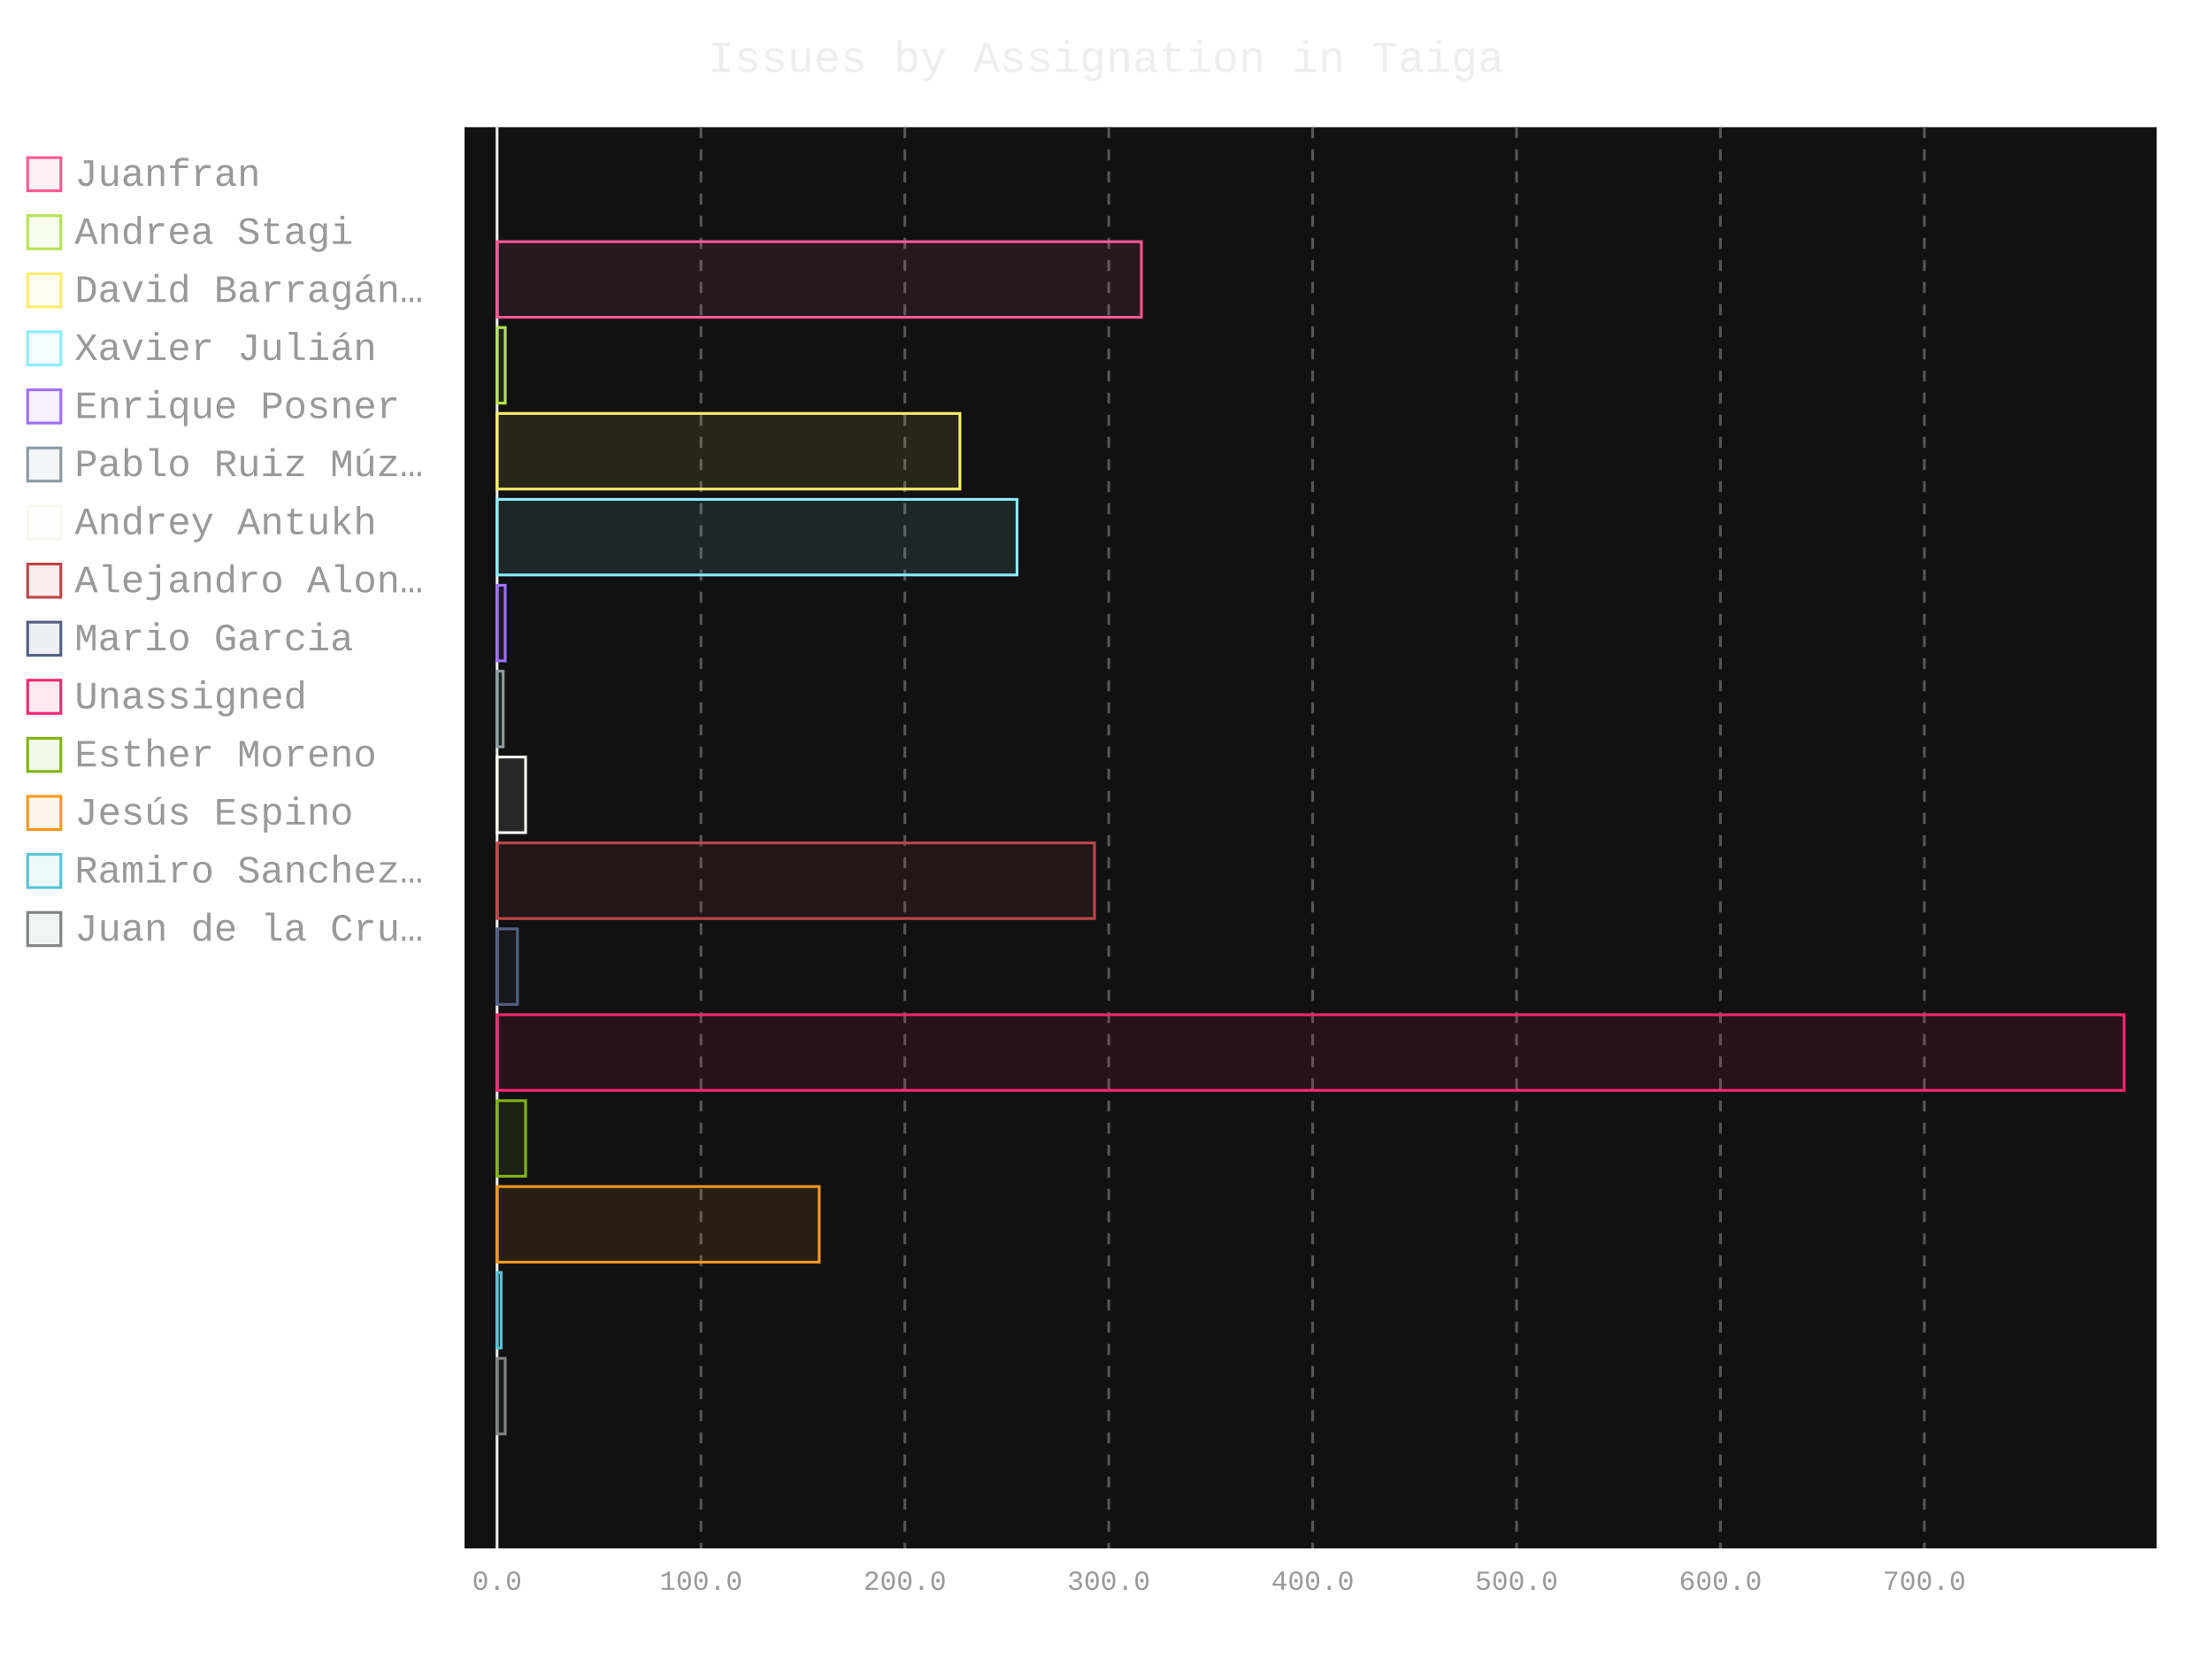
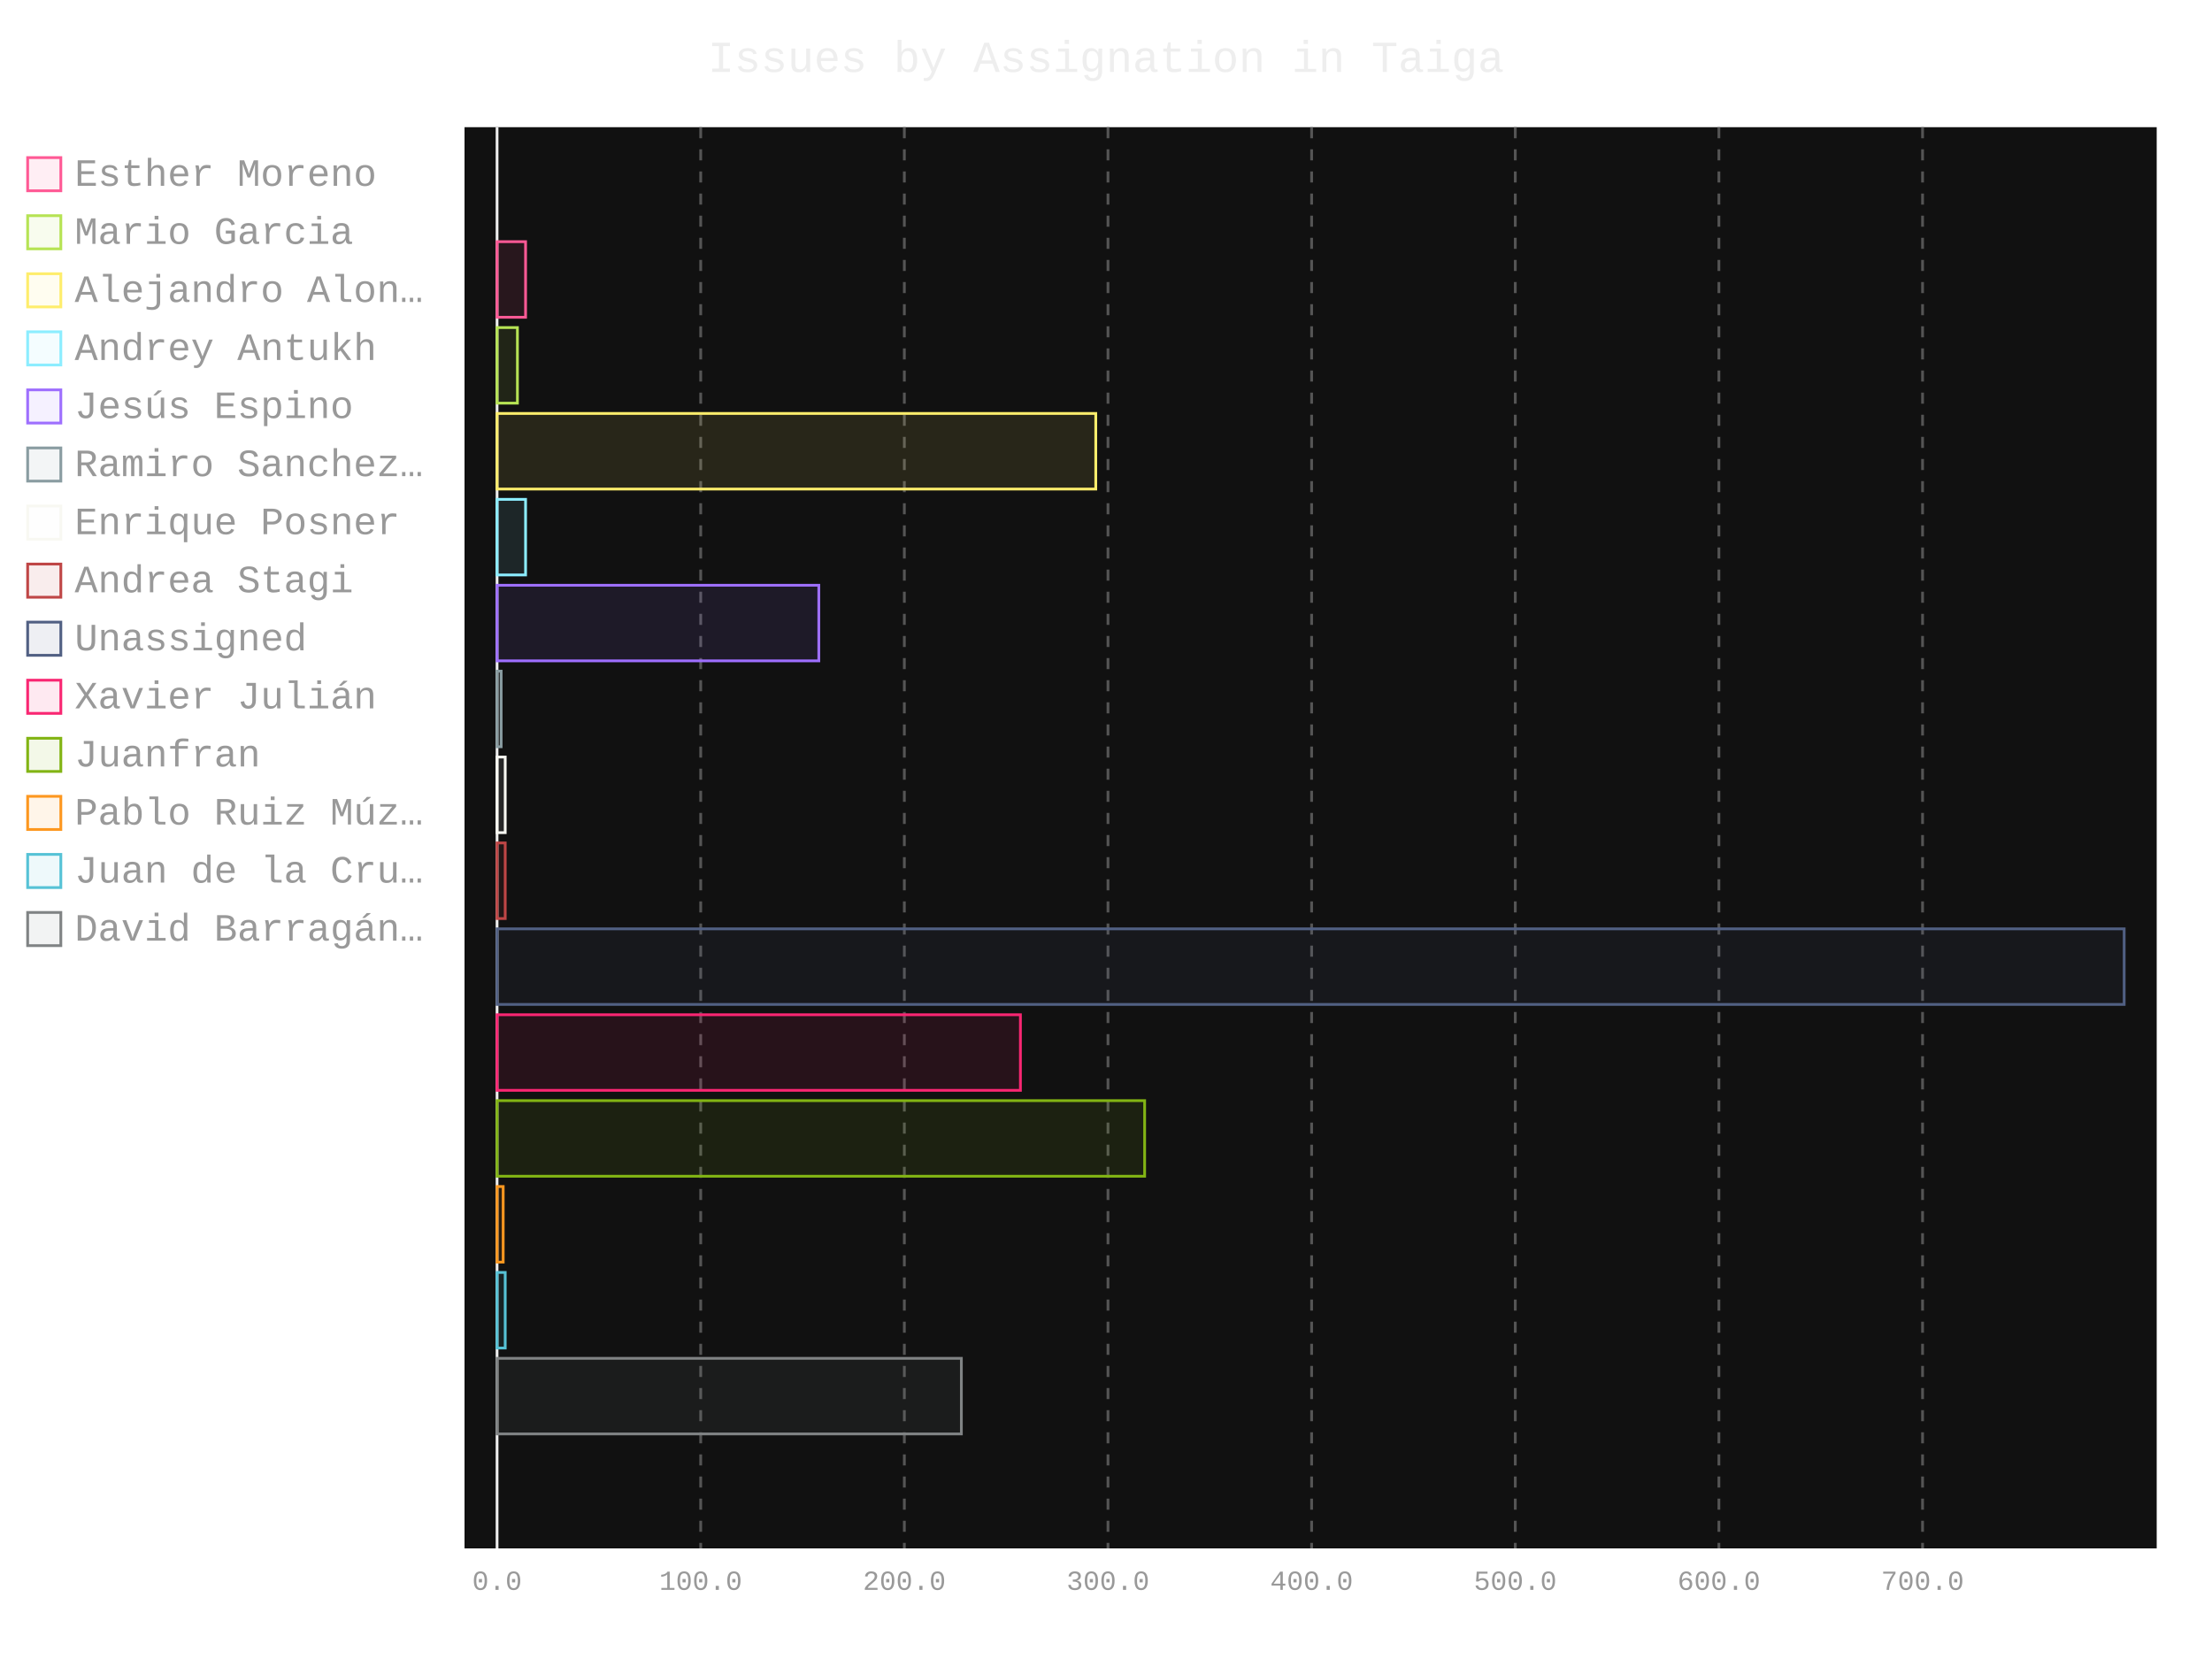
- <svg xmlns="http://www.w3.org/2000/svg" id="chart-19e22070-9941-4873-9d20-43abe914254f" class="pygal-chart" viewBox="0 0 800 600">
+ <svg xmlns="http://www.w3.org/2000/svg" id="chart-2cd76d54-09de-41a3-a75f-2a38a0a2c77c" class="pygal-chart" viewBox="0 0 800 600">
  <defs>
-     <style type="text/css">#chart-19e22070-9941-4873-9d20-43abe914254f{-webkit-user-select:none;-webkit-font-smoothing:antialiased;font-family:Consolas,"Liberation Mono",Menlo,Courier,monospace}#chart-19e22070-9941-4873-9d20-43abe914254f .title{font-family:Consolas,"Liberation Mono",Menlo,Courier,monospace;font-size:16px}#chart-19e22070-9941-4873-9d20-43abe914254f .legends .legend text{font-family:Consolas,"Liberation Mono",Menlo,Courier,monospace;font-size:14px}#chart-19e22070-9941-4873-9d20-43abe914254f .axis text{font-family:Consolas,"Liberation Mono",Menlo,Courier,monospace;font-size:10px}#chart-19e22070-9941-4873-9d20-43abe914254f .axis text.major{font-family:Consolas,"Liberation Mono",Menlo,Courier,monospace;font-size:10px}#chart-19e22070-9941-4873-9d20-43abe914254f .text-overlay text.value{font-family:Consolas,"Liberation Mono",Menlo,Courier,monospace;font-size:16px}#chart-19e22070-9941-4873-9d20-43abe914254f .text-overlay text.label{font-family:Consolas,"Liberation Mono",Menlo,Courier,monospace;font-size:10px}#chart-19e22070-9941-4873-9d20-43abe914254f .tooltip{font-family:Consolas,"Liberation Mono",Menlo,Courier,monospace;font-size:14px}#chart-19e22070-9941-4873-9d20-43abe914254f text.no_data{font-family:Consolas,"Liberation Mono",Menlo,Courier,monospace;font-size:64px}
- #chart-19e22070-9941-4873-9d20-43abe914254f{background-color:transparent}#chart-19e22070-9941-4873-9d20-43abe914254f path,#chart-19e22070-9941-4873-9d20-43abe914254f line,#chart-19e22070-9941-4873-9d20-43abe914254f rect,#chart-19e22070-9941-4873-9d20-43abe914254f circle{-webkit-transition:1s ease-out;-moz-transition:1s ease-out;transition:1s ease-out}#chart-19e22070-9941-4873-9d20-43abe914254f .graph &gt; .background{fill:transparent}#chart-19e22070-9941-4873-9d20-43abe914254f .plot &gt; .background{fill:#111}#chart-19e22070-9941-4873-9d20-43abe914254f .graph{fill:#999}#chart-19e22070-9941-4873-9d20-43abe914254f text.no_data{fill:#eee}#chart-19e22070-9941-4873-9d20-43abe914254f .title{fill:#eee}#chart-19e22070-9941-4873-9d20-43abe914254f .legends .legend text{fill:#999}#chart-19e22070-9941-4873-9d20-43abe914254f .legends .legend:hover text{fill:#eee}#chart-19e22070-9941-4873-9d20-43abe914254f .axis .line{stroke:#eee}#chart-19e22070-9941-4873-9d20-43abe914254f .axis .guide.line{stroke:#555}#chart-19e22070-9941-4873-9d20-43abe914254f .axis .major.line{stroke:#999}#chart-19e22070-9941-4873-9d20-43abe914254f .axis text.major{fill:#eee}#chart-19e22070-9941-4873-9d20-43abe914254f .axis.y .guides:hover .guide.line,#chart-19e22070-9941-4873-9d20-43abe914254f .line-graph .axis.x .guides:hover .guide.line,#chart-19e22070-9941-4873-9d20-43abe914254f .stackedline-graph .axis.x .guides:hover .guide.line,#chart-19e22070-9941-4873-9d20-43abe914254f .xy-graph .axis.x .guides:hover .guide.line{stroke:#eee}#chart-19e22070-9941-4873-9d20-43abe914254f .axis .guides:hover text{fill:#eee}#chart-19e22070-9941-4873-9d20-43abe914254f .reactive{fill-opacity:.1}#chart-19e22070-9941-4873-9d20-43abe914254f .reactive.active,#chart-19e22070-9941-4873-9d20-43abe914254f .active .reactive{fill-opacity:.75;stroke-width:4}#chart-19e22070-9941-4873-9d20-43abe914254f .series text{fill:#eee}#chart-19e22070-9941-4873-9d20-43abe914254f .tooltip rect{fill:#111;stroke:#eee;-webkit-transition:opacity 1s ease-out;-moz-transition:opacity 1s ease-out;transition:opacity 1s ease-out}#chart-19e22070-9941-4873-9d20-43abe914254f .tooltip .label{fill:#999}#chart-19e22070-9941-4873-9d20-43abe914254f .tooltip .label{fill:#999}#chart-19e22070-9941-4873-9d20-43abe914254f .tooltip .legend{font-size:.8em;fill:#555}#chart-19e22070-9941-4873-9d20-43abe914254f .tooltip .x_label{font-size:.6em;fill:#eee}#chart-19e22070-9941-4873-9d20-43abe914254f .tooltip .xlink{font-size:.5em;text-decoration:underline}#chart-19e22070-9941-4873-9d20-43abe914254f .tooltip .value{font-size:1.5em}#chart-19e22070-9941-4873-9d20-43abe914254f .map-element{fill:#111;stroke:#555 !important}#chart-19e22070-9941-4873-9d20-43abe914254f .map-element .reactive{fill-opacity:inherit}#chart-19e22070-9941-4873-9d20-43abe914254f .color-0,#chart-19e22070-9941-4873-9d20-43abe914254f .color-0 a:visited{stroke:#ff5995;fill:#ff5995}#chart-19e22070-9941-4873-9d20-43abe914254f .color-1,#chart-19e22070-9941-4873-9d20-43abe914254f .color-1 a:visited{stroke:#b6e354;fill:#b6e354}#chart-19e22070-9941-4873-9d20-43abe914254f .color-2,#chart-19e22070-9941-4873-9d20-43abe914254f .color-2 a:visited{stroke:#feed6c;fill:#feed6c}#chart-19e22070-9941-4873-9d20-43abe914254f .color-3,#chart-19e22070-9941-4873-9d20-43abe914254f .color-3 a:visited{stroke:#8cedff;fill:#8cedff}#chart-19e22070-9941-4873-9d20-43abe914254f .color-4,#chart-19e22070-9941-4873-9d20-43abe914254f .color-4 a:visited{stroke:#9e6ffe;fill:#9e6ffe}#chart-19e22070-9941-4873-9d20-43abe914254f .color-5,#chart-19e22070-9941-4873-9d20-43abe914254f .color-5 a:visited{stroke:#899ca1;fill:#899ca1}#chart-19e22070-9941-4873-9d20-43abe914254f .color-6,#chart-19e22070-9941-4873-9d20-43abe914254f .color-6 a:visited{stroke:#f8f8f2;fill:#f8f8f2}#chart-19e22070-9941-4873-9d20-43abe914254f .color-7,#chart-19e22070-9941-4873-9d20-43abe914254f .color-7 a:visited{stroke:#bf4646;fill:#bf4646}#chart-19e22070-9941-4873-9d20-43abe914254f .color-8,#chart-19e22070-9941-4873-9d20-43abe914254f .color-8 a:visited{stroke:#516083;fill:#516083}#chart-19e22070-9941-4873-9d20-43abe914254f .color-9,#chart-19e22070-9941-4873-9d20-43abe914254f .color-9 a:visited{stroke:#f92672;fill:#f92672}#chart-19e22070-9941-4873-9d20-43abe914254f .color-10,#chart-19e22070-9941-4873-9d20-43abe914254f .color-10 a:visited{stroke:#82b414;fill:#82b414}#chart-19e22070-9941-4873-9d20-43abe914254f .color-11,#chart-19e22070-9941-4873-9d20-43abe914254f .color-11 a:visited{stroke:#fd971f;fill:#fd971f}#chart-19e22070-9941-4873-9d20-43abe914254f .color-12,#chart-19e22070-9941-4873-9d20-43abe914254f .color-12 a:visited{stroke:#56c2d6;fill:#56c2d6}#chart-19e22070-9941-4873-9d20-43abe914254f .color-13,#chart-19e22070-9941-4873-9d20-43abe914254f .color-13 a:visited{stroke:#808384;fill:#808384}#chart-19e22070-9941-4873-9d20-43abe914254f .text-overlay .color-0 text{fill:black}#chart-19e22070-9941-4873-9d20-43abe914254f .text-overlay .color-1 text{fill:black}#chart-19e22070-9941-4873-9d20-43abe914254f .text-overlay .color-2 text{fill:black}#chart-19e22070-9941-4873-9d20-43abe914254f .text-overlay .color-3 text{fill:black}#chart-19e22070-9941-4873-9d20-43abe914254f .text-overlay .color-4 text{fill:black}#chart-19e22070-9941-4873-9d20-43abe914254f .text-overlay .color-5 text{fill:black}#chart-19e22070-9941-4873-9d20-43abe914254f .text-overlay .color-6 text{fill:black}#chart-19e22070-9941-4873-9d20-43abe914254f .text-overlay .color-7 text{fill:black}#chart-19e22070-9941-4873-9d20-43abe914254f .text-overlay .color-8 text{fill:black}#chart-19e22070-9941-4873-9d20-43abe914254f .text-overlay .color-9 text{fill:black}#chart-19e22070-9941-4873-9d20-43abe914254f .text-overlay .color-10 text{fill:black}#chart-19e22070-9941-4873-9d20-43abe914254f .text-overlay .color-11 text{fill:black}#chart-19e22070-9941-4873-9d20-43abe914254f .text-overlay .color-12 text{fill:black}#chart-19e22070-9941-4873-9d20-43abe914254f .text-overlay .color-13 text{fill:black}
- #chart-19e22070-9941-4873-9d20-43abe914254f text.no_data{text-anchor:middle}#chart-19e22070-9941-4873-9d20-43abe914254f .guide.line{fill:none}#chart-19e22070-9941-4873-9d20-43abe914254f .centered{text-anchor:middle}#chart-19e22070-9941-4873-9d20-43abe914254f .title{text-anchor:middle}#chart-19e22070-9941-4873-9d20-43abe914254f .legends .legend text{fill-opacity:1}#chart-19e22070-9941-4873-9d20-43abe914254f .axis.x text{text-anchor:middle}#chart-19e22070-9941-4873-9d20-43abe914254f .axis.x:not(.web) text[transform]{text-anchor:start}#chart-19e22070-9941-4873-9d20-43abe914254f .axis.y text{text-anchor:end}#chart-19e22070-9941-4873-9d20-43abe914254f .axis.y2 text{text-anchor:start}#chart-19e22070-9941-4873-9d20-43abe914254f .axis .guide.line{stroke-dasharray:4,4}#chart-19e22070-9941-4873-9d20-43abe914254f .axis .major.guide.line{stroke-dasharray:6,6}#chart-19e22070-9941-4873-9d20-43abe914254f .horizontal .axis.y .guide.line,#chart-19e22070-9941-4873-9d20-43abe914254f .horizontal .axis.y2 .guide.line,#chart-19e22070-9941-4873-9d20-43abe914254f .vertical .axis.x .guide.line{opacity:0}#chart-19e22070-9941-4873-9d20-43abe914254f .horizontal .axis.always_show .guide.line,#chart-19e22070-9941-4873-9d20-43abe914254f .vertical .axis.always_show .guide.line{opacity:1 !important}#chart-19e22070-9941-4873-9d20-43abe914254f .axis.y .guides:hover .guide.line,#chart-19e22070-9941-4873-9d20-43abe914254f .axis.y2 .guides:hover .guide.line,#chart-19e22070-9941-4873-9d20-43abe914254f .axis.x .guides:hover .guide.line{opacity:1}#chart-19e22070-9941-4873-9d20-43abe914254f .axis .guides:hover text{opacity:1}#chart-19e22070-9941-4873-9d20-43abe914254f .nofill{fill:none}#chart-19e22070-9941-4873-9d20-43abe914254f .subtle-fill{fill-opacity:.2}#chart-19e22070-9941-4873-9d20-43abe914254f .dot{stroke-width:1px;fill-opacity:1}#chart-19e22070-9941-4873-9d20-43abe914254f .dot.active{stroke-width:5px}#chart-19e22070-9941-4873-9d20-43abe914254f .dot.negative{fill:transparent}#chart-19e22070-9941-4873-9d20-43abe914254f text,#chart-19e22070-9941-4873-9d20-43abe914254f tspan{stroke:none !important}#chart-19e22070-9941-4873-9d20-43abe914254f .series text.active{opacity:1}#chart-19e22070-9941-4873-9d20-43abe914254f .tooltip rect{fill-opacity:.95;stroke-width:.5}#chart-19e22070-9941-4873-9d20-43abe914254f .tooltip text{fill-opacity:1}</style>
+     <style type="text/css">#chart-2cd76d54-09de-41a3-a75f-2a38a0a2c77c{-webkit-user-select:none;-webkit-font-smoothing:antialiased;font-family:Consolas,"Liberation Mono",Menlo,Courier,monospace}#chart-2cd76d54-09de-41a3-a75f-2a38a0a2c77c .title{font-family:Consolas,"Liberation Mono",Menlo,Courier,monospace;font-size:16px}#chart-2cd76d54-09de-41a3-a75f-2a38a0a2c77c .legends .legend text{font-family:Consolas,"Liberation Mono",Menlo,Courier,monospace;font-size:14px}#chart-2cd76d54-09de-41a3-a75f-2a38a0a2c77c .axis text{font-family:Consolas,"Liberation Mono",Menlo,Courier,monospace;font-size:10px}#chart-2cd76d54-09de-41a3-a75f-2a38a0a2c77c .axis text.major{font-family:Consolas,"Liberation Mono",Menlo,Courier,monospace;font-size:10px}#chart-2cd76d54-09de-41a3-a75f-2a38a0a2c77c .text-overlay text.value{font-family:Consolas,"Liberation Mono",Menlo,Courier,monospace;font-size:16px}#chart-2cd76d54-09de-41a3-a75f-2a38a0a2c77c .text-overlay text.label{font-family:Consolas,"Liberation Mono",Menlo,Courier,monospace;font-size:10px}#chart-2cd76d54-09de-41a3-a75f-2a38a0a2c77c .tooltip{font-family:Consolas,"Liberation Mono",Menlo,Courier,monospace;font-size:14px}#chart-2cd76d54-09de-41a3-a75f-2a38a0a2c77c text.no_data{font-family:Consolas,"Liberation Mono",Menlo,Courier,monospace;font-size:64px}
+ #chart-2cd76d54-09de-41a3-a75f-2a38a0a2c77c{background-color:transparent}#chart-2cd76d54-09de-41a3-a75f-2a38a0a2c77c path,#chart-2cd76d54-09de-41a3-a75f-2a38a0a2c77c line,#chart-2cd76d54-09de-41a3-a75f-2a38a0a2c77c rect,#chart-2cd76d54-09de-41a3-a75f-2a38a0a2c77c circle{-webkit-transition:1s ease-out;-moz-transition:1s ease-out;transition:1s ease-out}#chart-2cd76d54-09de-41a3-a75f-2a38a0a2c77c .graph &gt; .background{fill:transparent}#chart-2cd76d54-09de-41a3-a75f-2a38a0a2c77c .plot &gt; .background{fill:#111}#chart-2cd76d54-09de-41a3-a75f-2a38a0a2c77c .graph{fill:#999}#chart-2cd76d54-09de-41a3-a75f-2a38a0a2c77c text.no_data{fill:#eee}#chart-2cd76d54-09de-41a3-a75f-2a38a0a2c77c .title{fill:#eee}#chart-2cd76d54-09de-41a3-a75f-2a38a0a2c77c .legends .legend text{fill:#999}#chart-2cd76d54-09de-41a3-a75f-2a38a0a2c77c .legends .legend:hover text{fill:#eee}#chart-2cd76d54-09de-41a3-a75f-2a38a0a2c77c .axis .line{stroke:#eee}#chart-2cd76d54-09de-41a3-a75f-2a38a0a2c77c .axis .guide.line{stroke:#555}#chart-2cd76d54-09de-41a3-a75f-2a38a0a2c77c .axis .major.line{stroke:#999}#chart-2cd76d54-09de-41a3-a75f-2a38a0a2c77c .axis text.major{fill:#eee}#chart-2cd76d54-09de-41a3-a75f-2a38a0a2c77c .axis.y .guides:hover .guide.line,#chart-2cd76d54-09de-41a3-a75f-2a38a0a2c77c .line-graph .axis.x .guides:hover .guide.line,#chart-2cd76d54-09de-41a3-a75f-2a38a0a2c77c .stackedline-graph .axis.x .guides:hover .guide.line,#chart-2cd76d54-09de-41a3-a75f-2a38a0a2c77c .xy-graph .axis.x .guides:hover .guide.line{stroke:#eee}#chart-2cd76d54-09de-41a3-a75f-2a38a0a2c77c .axis .guides:hover text{fill:#eee}#chart-2cd76d54-09de-41a3-a75f-2a38a0a2c77c .reactive{fill-opacity:.1}#chart-2cd76d54-09de-41a3-a75f-2a38a0a2c77c .reactive.active,#chart-2cd76d54-09de-41a3-a75f-2a38a0a2c77c .active .reactive{fill-opacity:.75;stroke-width:4}#chart-2cd76d54-09de-41a3-a75f-2a38a0a2c77c .series text{fill:#eee}#chart-2cd76d54-09de-41a3-a75f-2a38a0a2c77c .tooltip rect{fill:#111;stroke:#eee;-webkit-transition:opacity 1s ease-out;-moz-transition:opacity 1s ease-out;transition:opacity 1s ease-out}#chart-2cd76d54-09de-41a3-a75f-2a38a0a2c77c .tooltip .label{fill:#999}#chart-2cd76d54-09de-41a3-a75f-2a38a0a2c77c .tooltip .label{fill:#999}#chart-2cd76d54-09de-41a3-a75f-2a38a0a2c77c .tooltip .legend{font-size:.8em;fill:#555}#chart-2cd76d54-09de-41a3-a75f-2a38a0a2c77c .tooltip .x_label{font-size:.6em;fill:#eee}#chart-2cd76d54-09de-41a3-a75f-2a38a0a2c77c .tooltip .xlink{font-size:.5em;text-decoration:underline}#chart-2cd76d54-09de-41a3-a75f-2a38a0a2c77c .tooltip .value{font-size:1.5em}#chart-2cd76d54-09de-41a3-a75f-2a38a0a2c77c .map-element{fill:#111;stroke:#555 !important}#chart-2cd76d54-09de-41a3-a75f-2a38a0a2c77c .map-element .reactive{fill-opacity:inherit}#chart-2cd76d54-09de-41a3-a75f-2a38a0a2c77c .color-0,#chart-2cd76d54-09de-41a3-a75f-2a38a0a2c77c .color-0 a:visited{stroke:#ff5995;fill:#ff5995}#chart-2cd76d54-09de-41a3-a75f-2a38a0a2c77c .color-1,#chart-2cd76d54-09de-41a3-a75f-2a38a0a2c77c .color-1 a:visited{stroke:#b6e354;fill:#b6e354}#chart-2cd76d54-09de-41a3-a75f-2a38a0a2c77c .color-2,#chart-2cd76d54-09de-41a3-a75f-2a38a0a2c77c .color-2 a:visited{stroke:#feed6c;fill:#feed6c}#chart-2cd76d54-09de-41a3-a75f-2a38a0a2c77c .color-3,#chart-2cd76d54-09de-41a3-a75f-2a38a0a2c77c .color-3 a:visited{stroke:#8cedff;fill:#8cedff}#chart-2cd76d54-09de-41a3-a75f-2a38a0a2c77c .color-4,#chart-2cd76d54-09de-41a3-a75f-2a38a0a2c77c .color-4 a:visited{stroke:#9e6ffe;fill:#9e6ffe}#chart-2cd76d54-09de-41a3-a75f-2a38a0a2c77c .color-5,#chart-2cd76d54-09de-41a3-a75f-2a38a0a2c77c .color-5 a:visited{stroke:#899ca1;fill:#899ca1}#chart-2cd76d54-09de-41a3-a75f-2a38a0a2c77c .color-6,#chart-2cd76d54-09de-41a3-a75f-2a38a0a2c77c .color-6 a:visited{stroke:#f8f8f2;fill:#f8f8f2}#chart-2cd76d54-09de-41a3-a75f-2a38a0a2c77c .color-7,#chart-2cd76d54-09de-41a3-a75f-2a38a0a2c77c .color-7 a:visited{stroke:#bf4646;fill:#bf4646}#chart-2cd76d54-09de-41a3-a75f-2a38a0a2c77c .color-8,#chart-2cd76d54-09de-41a3-a75f-2a38a0a2c77c .color-8 a:visited{stroke:#516083;fill:#516083}#chart-2cd76d54-09de-41a3-a75f-2a38a0a2c77c .color-9,#chart-2cd76d54-09de-41a3-a75f-2a38a0a2c77c .color-9 a:visited{stroke:#f92672;fill:#f92672}#chart-2cd76d54-09de-41a3-a75f-2a38a0a2c77c .color-10,#chart-2cd76d54-09de-41a3-a75f-2a38a0a2c77c .color-10 a:visited{stroke:#82b414;fill:#82b414}#chart-2cd76d54-09de-41a3-a75f-2a38a0a2c77c .color-11,#chart-2cd76d54-09de-41a3-a75f-2a38a0a2c77c .color-11 a:visited{stroke:#fd971f;fill:#fd971f}#chart-2cd76d54-09de-41a3-a75f-2a38a0a2c77c .color-12,#chart-2cd76d54-09de-41a3-a75f-2a38a0a2c77c .color-12 a:visited{stroke:#56c2d6;fill:#56c2d6}#chart-2cd76d54-09de-41a3-a75f-2a38a0a2c77c .color-13,#chart-2cd76d54-09de-41a3-a75f-2a38a0a2c77c .color-13 a:visited{stroke:#808384;fill:#808384}#chart-2cd76d54-09de-41a3-a75f-2a38a0a2c77c .text-overlay .color-0 text{fill:black}#chart-2cd76d54-09de-41a3-a75f-2a38a0a2c77c .text-overlay .color-1 text{fill:black}#chart-2cd76d54-09de-41a3-a75f-2a38a0a2c77c .text-overlay .color-2 text{fill:black}#chart-2cd76d54-09de-41a3-a75f-2a38a0a2c77c .text-overlay .color-3 text{fill:black}#chart-2cd76d54-09de-41a3-a75f-2a38a0a2c77c .text-overlay .color-4 text{fill:black}#chart-2cd76d54-09de-41a3-a75f-2a38a0a2c77c .text-overlay .color-5 text{fill:black}#chart-2cd76d54-09de-41a3-a75f-2a38a0a2c77c .text-overlay .color-6 text{fill:black}#chart-2cd76d54-09de-41a3-a75f-2a38a0a2c77c .text-overlay .color-7 text{fill:black}#chart-2cd76d54-09de-41a3-a75f-2a38a0a2c77c .text-overlay .color-8 text{fill:black}#chart-2cd76d54-09de-41a3-a75f-2a38a0a2c77c .text-overlay .color-9 text{fill:black}#chart-2cd76d54-09de-41a3-a75f-2a38a0a2c77c .text-overlay .color-10 text{fill:black}#chart-2cd76d54-09de-41a3-a75f-2a38a0a2c77c .text-overlay .color-11 text{fill:black}#chart-2cd76d54-09de-41a3-a75f-2a38a0a2c77c .text-overlay .color-12 text{fill:black}#chart-2cd76d54-09de-41a3-a75f-2a38a0a2c77c .text-overlay .color-13 text{fill:black}
+ #chart-2cd76d54-09de-41a3-a75f-2a38a0a2c77c text.no_data{text-anchor:middle}#chart-2cd76d54-09de-41a3-a75f-2a38a0a2c77c .guide.line{fill:none}#chart-2cd76d54-09de-41a3-a75f-2a38a0a2c77c .centered{text-anchor:middle}#chart-2cd76d54-09de-41a3-a75f-2a38a0a2c77c .title{text-anchor:middle}#chart-2cd76d54-09de-41a3-a75f-2a38a0a2c77c .legends .legend text{fill-opacity:1}#chart-2cd76d54-09de-41a3-a75f-2a38a0a2c77c .axis.x text{text-anchor:middle}#chart-2cd76d54-09de-41a3-a75f-2a38a0a2c77c .axis.x:not(.web) text[transform]{text-anchor:start}#chart-2cd76d54-09de-41a3-a75f-2a38a0a2c77c .axis.y text{text-anchor:end}#chart-2cd76d54-09de-41a3-a75f-2a38a0a2c77c .axis.y2 text{text-anchor:start}#chart-2cd76d54-09de-41a3-a75f-2a38a0a2c77c .axis .guide.line{stroke-dasharray:4,4}#chart-2cd76d54-09de-41a3-a75f-2a38a0a2c77c .axis .major.guide.line{stroke-dasharray:6,6}#chart-2cd76d54-09de-41a3-a75f-2a38a0a2c77c .horizontal .axis.y .guide.line,#chart-2cd76d54-09de-41a3-a75f-2a38a0a2c77c .horizontal .axis.y2 .guide.line,#chart-2cd76d54-09de-41a3-a75f-2a38a0a2c77c .vertical .axis.x .guide.line{opacity:0}#chart-2cd76d54-09de-41a3-a75f-2a38a0a2c77c .horizontal .axis.always_show .guide.line,#chart-2cd76d54-09de-41a3-a75f-2a38a0a2c77c .vertical .axis.always_show .guide.line{opacity:1 !important}#chart-2cd76d54-09de-41a3-a75f-2a38a0a2c77c .axis.y .guides:hover .guide.line,#chart-2cd76d54-09de-41a3-a75f-2a38a0a2c77c .axis.y2 .guides:hover .guide.line,#chart-2cd76d54-09de-41a3-a75f-2a38a0a2c77c .axis.x .guides:hover .guide.line{opacity:1}#chart-2cd76d54-09de-41a3-a75f-2a38a0a2c77c .axis .guides:hover text{opacity:1}#chart-2cd76d54-09de-41a3-a75f-2a38a0a2c77c .nofill{fill:none}#chart-2cd76d54-09de-41a3-a75f-2a38a0a2c77c .subtle-fill{fill-opacity:.2}#chart-2cd76d54-09de-41a3-a75f-2a38a0a2c77c .dot{stroke-width:1px;fill-opacity:1}#chart-2cd76d54-09de-41a3-a75f-2a38a0a2c77c .dot.active{stroke-width:5px}#chart-2cd76d54-09de-41a3-a75f-2a38a0a2c77c .dot.negative{fill:transparent}#chart-2cd76d54-09de-41a3-a75f-2a38a0a2c77c text,#chart-2cd76d54-09de-41a3-a75f-2a38a0a2c77c tspan{stroke:none !important}#chart-2cd76d54-09de-41a3-a75f-2a38a0a2c77c .series text.active{opacity:1}#chart-2cd76d54-09de-41a3-a75f-2a38a0a2c77c .tooltip rect{fill-opacity:.95;stroke-width:.5}#chart-2cd76d54-09de-41a3-a75f-2a38a0a2c77c .tooltip text{fill-opacity:1}</style>
  </defs>
  <g class="graph horizontalbar-graph horizontal">
    <rect class="background" height="600" width="800" x="0" y="0" />
    <g class="plot" transform="translate(168, 46)">
      <rect class="background" height="514" width="612.0" x="0" y="0" />
      <g class="axis x">
        <g class="guides">
          <path class="line" d="M11.769 0 v514" />
          <text class="" x="11.769" y="529.0">0.0</text>
        </g>
        <g class="guides">
-           <path class="guide line" d="M85.511 0 v514" />
-           <text class="" x="85.511" y="529.0">100.0</text>
-         </g>
-         <g class="guides">
-           <path class="guide line" d="M159.253 0 v514" />
-           <text class="" x="159.253" y="529.0">200.0</text>
-         </g>
-         <g class="guides">
-           <path class="guide line" d="M232.995 0 v514" />
-           <text class="" x="232.995" y="529.0">300.0</text>
-         </g>
-         <g class="guides">
-           <path class="guide line" d="M306.737 0 v514" />
-           <text class="" x="306.737" y="529.0">400.0</text>
-         </g>
-         <g class="guides">
-           <path class="guide line" d="M380.479 0 v514" />
-           <text class="" x="380.479" y="529.0">500.0</text>
-         </g>
-         <g class="guides">
-           <path class="guide line" d="M454.222 0 v514" />
-           <text class="" x="454.222" y="529.0">600.0</text>
-         </g>
-         <g class="guides">
-           <path class="guide line" d="M527.964 0 v514" />
-           <text class="" x="527.964" y="529.0">700.0</text>
+           <path class="guide line" d="M85.419 0 v514" />
+           <text class="" x="85.419" y="529.0">100.0</text>
+         </g>
+         <g class="guides">
+           <path class="guide line" d="M159.069 0 v514" />
+           <text class="" x="159.069" y="529.0">200.0</text>
+         </g>
+         <g class="guides">
+           <path class="guide line" d="M232.718 0 v514" />
+           <text class="" x="232.718" y="529.0">300.0</text>
+         </g>
+         <g class="guides">
+           <path class="guide line" d="M306.368 0 v514" />
+           <text class="" x="306.368" y="529.0">400.0</text>
+         </g>
+         <g class="guides">
+           <path class="guide line" d="M380.018 0 v514" />
+           <text class="" x="380.018" y="529.0">500.0</text>
+         </g>
+         <g class="guides">
+           <path class="guide line" d="M453.668 0 v514" />
+           <text class="" x="453.668" y="529.0">600.0</text>
+         </g>
+         <g class="guides">
+           <path class="guide line" d="M527.318 0 v514" />
+           <text class="" x="527.318" y="529.0">700.0</text>
        </g>
      </g>
      <g class="series serie-13 color-13">
        <g class="bars">
          <g class="bar">
-             <rect class="rect reactive tooltip-trigger" cx="None" cy="None" height="27.338" rx="0" ry="0" width="2.95" x="11.769" y="445.26" />
+             <rect class="rect reactive tooltip-trigger" cx="None" cy="None" height="27.338" rx="0" ry="0" width="167.921" x="11.769" y="445.26" />
          </g>
        </g>
      </g>
      <g class="series serie-12 color-12">
        <g class="bars">
          <g class="bar">
-             <rect class="rect reactive tooltip-trigger" cx="None" cy="None" height="27.338" rx="0" ry="0" width="1.475" x="11.769" y="414.194" />
+             <rect class="rect reactive tooltip-trigger" cx="None" cy="None" height="27.338" rx="0" ry="0" width="2.946" x="11.769" y="414.194" />
          </g>
        </g>
      </g>
      <g class="series serie-11 color-11">
        <g class="bars">
          <g class="bar">
-             <rect class="rect reactive tooltip-trigger" cx="None" cy="None" height="27.338" rx="0" ry="0" width="116.512" x="11.769" y="383.128" />
+             <rect class="rect reactive tooltip-trigger" cx="None" cy="None" height="27.338" rx="0" ry="0" width="2.209" x="11.769" y="383.128" />
          </g>
        </g>
      </g>
      <g class="series serie-10 color-10">
        <g class="bars">
          <g class="bar">
-             <rect class="rect reactive tooltip-trigger" cx="None" cy="None" height="27.338" rx="0" ry="0" width="10.324" x="11.769" y="352.062" />
+             <rect class="rect reactive tooltip-trigger" cx="None" cy="None" height="27.338" rx="0" ry="0" width="234.206" x="11.769" y="352.062" />
          </g>
        </g>
      </g>
      <g class="series serie-9 color-9">
        <g class="bars">
          <g class="bar">
-             <rect class="rect reactive tooltip-trigger" cx="None" cy="None" height="27.338" rx="0" ry="0" width="588.462" x="11.769" y="320.996" />
+             <rect class="rect reactive tooltip-trigger" cx="None" cy="None" height="27.338" rx="0" ry="0" width="189.28" x="11.769" y="320.996" />
          </g>
        </g>
      </g>
      <g class="series serie-8 color-8">
        <g class="bars">
          <g class="bar">
-             <rect class="rect reactive tooltip-trigger" cx="None" cy="None" height="27.338" rx="0" ry="0" width="7.374" x="11.769" y="289.93" />
+             <rect class="rect reactive tooltip-trigger" cx="None" cy="None" height="27.338" rx="0" ry="0" width="588.462" x="11.769" y="289.93" />
          </g>
        </g>
      </g>
      <g class="series serie-7 color-7">
        <g class="bars">
          <g class="bar">
-             <rect class="rect reactive tooltip-trigger" cx="None" cy="None" height="27.338" rx="0" ry="0" width="216.064" x="11.769" y="258.864" />
+             <rect class="rect reactive tooltip-trigger" cx="None" cy="None" height="27.338" rx="0" ry="0" width="2.946" x="11.769" y="258.864" />
          </g>
        </g>
      </g>
      <g class="series serie-6 color-6">
        <g class="bars">
          <g class="bar">
-             <rect class="rect reactive tooltip-trigger" cx="None" cy="None" height="27.338" rx="0" ry="0" width="10.324" x="11.769" y="227.798" />
+             <rect class="rect reactive tooltip-trigger" cx="None" cy="None" height="27.338" rx="0" ry="0" width="2.946" x="11.769" y="227.798" />
          </g>
        </g>
      </g>
      <g class="series serie-5 color-5">
        <g class="bars">
          <g class="bar">
-             <rect class="rect reactive tooltip-trigger" cx="None" cy="None" height="27.338" rx="0" ry="0" width="2.212" x="11.769" y="196.732" />
+             <rect class="rect reactive tooltip-trigger" cx="None" cy="None" height="27.338" rx="0" ry="0" width="1.473" x="11.769" y="196.732" />
          </g>
        </g>
      </g>
      <g class="series serie-4 color-4">
        <g class="bars">
          <g class="bar">
-             <rect class="rect reactive tooltip-trigger" cx="None" cy="None" height="27.338" rx="0" ry="0" width="2.95" x="11.769" y="165.666" />
+             <rect class="rect reactive tooltip-trigger" cx="None" cy="None" height="27.338" rx="0" ry="0" width="116.367" x="11.769" y="165.666" />
          </g>
        </g>
      </g>
      <g class="series serie-3 color-3">
        <g class="bars">
          <g class="bar">
-             <rect class="rect reactive tooltip-trigger" cx="None" cy="None" height="27.338" rx="0" ry="0" width="188.042" x="11.769" y="134.6" />
+             <rect class="rect reactive tooltip-trigger" cx="None" cy="None" height="27.338" rx="0" ry="0" width="10.311" x="11.769" y="134.6" />
          </g>
        </g>
      </g>
      <g class="series serie-2 color-2">
        <g class="bars">
          <g class="bar">
-             <rect class="rect reactive tooltip-trigger" cx="None" cy="None" height="27.338" rx="0" ry="0" width="167.394" x="11.769" y="103.534" />
+             <rect class="rect reactive tooltip-trigger" cx="None" cy="None" height="27.338" rx="0" ry="0" width="216.53" x="11.769" y="103.534" />
          </g>
        </g>
      </g>
      <g class="series serie-1 color-1">
        <g class="bars">
          <g class="bar">
-             <rect class="rect reactive tooltip-trigger" cx="None" cy="None" height="27.338" rx="0" ry="0" width="2.95" x="11.769" y="72.468" />
+             <rect class="rect reactive tooltip-trigger" cx="None" cy="None" height="27.338" rx="0" ry="0" width="7.365" x="11.769" y="72.468" />
          </g>
        </g>
      </g>
      <g class="series serie-0 color-0">
        <g class="bars">
          <g class="bar">
-             <rect class="rect reactive tooltip-trigger" cx="None" cy="None" height="27.338" rx="0" ry="0" width="233.025" x="11.769" y="41.402" />
+             <rect class="rect reactive tooltip-trigger" cx="None" cy="None" height="27.338" rx="0" ry="0" width="10.311" x="11.769" y="41.402" />
          </g>
        </g>
      </g>
    </g>
    <g class="titles">
      <text class="title plot_title" x="400.0" y="26">Issues by Assignation in Taiga</text>
    </g>
    <g class="plot overlay" transform="translate(168, 46)">
      <g class="series serie-13 color-13" />
      <g class="series serie-12 color-12" />
      <g class="series serie-11 color-11" />
      <g class="series serie-10 color-10" />
      <g class="series serie-9 color-9" />
      <g class="series serie-8 color-8" />
      <g class="series serie-7 color-7" />
      <g class="series serie-6 color-6" />
      <g class="series serie-5 color-5" />
      <g class="series serie-4 color-4" />
      <g class="series serie-3 color-3" />
      <g class="series serie-2 color-2" />
      <g class="series serie-1 color-1" />
      <g class="series serie-0 color-0" />
    </g>
    <g class="plot text-overlay" transform="translate(168, 46)">
      <g class="series serie-13 color-13" />
      <g class="series serie-12 color-12" />
      <g class="series serie-11 color-11" />
      <g class="series serie-10 color-10" />
      <g class="series serie-9 color-9" />
      <g class="series serie-8 color-8" />
      <g class="series serie-7 color-7" />
      <g class="series serie-6 color-6" />
      <g class="series serie-5 color-5" />
      <g class="series serie-4 color-4" />
      <g class="series serie-3 color-3" />
      <g class="series serie-2 color-2" />
      <g class="series serie-1 color-1" />
      <g class="series serie-0 color-0" />
    </g>
    <g class="plot tooltip-overlay" transform="translate(168, 46)">
      <g class="tooltip" style="opacity: 0" transform="translate(0 0)">
        <rect class="tooltip-box" height="0" rx="0" ry="0" width="0" />
        <g class="text" />
      </g>
    </g>
    <g class="legends" transform="translate(10, 56)">
      <g class="legend reactive activate-serie" id="activate-serie-0">
        <rect class="color-0 reactive" height="12" width="12" x="0.0" y="1.0" />
-         <text x="17.0" y="11.2">Juanfran</text>
+         <text x="17.0" y="11.2">Esther Moreno</text>
      </g>
      <g class="legend reactive activate-serie" id="activate-serie-1">
        <rect class="color-1 reactive" height="12" width="12" x="0.0" y="22.0" />
-         <text x="17.0" y="32.2">Andrea Stagi</text>
+         <text x="17.0" y="32.2">Mario Garcia</text>
      </g>
      <g class="legend reactive activate-serie" id="activate-serie-2">
        <rect class="color-2 reactive" height="12" width="12" x="0.0" y="43.0" />
-         <text x="17.0" y="53.2">David Barragán…</text>
+         <text x="17.0" y="53.2">Alejandro Alon…</text>
      </g>
      <g class="legend reactive activate-serie" id="activate-serie-3">
        <rect class="color-3 reactive" height="12" width="12" x="0.0" y="64.0" />
-         <text x="17.0" y="74.2">Xavier Julián</text>
+         <text x="17.0" y="74.2">Andrey Antukh</text>
      </g>
      <g class="legend reactive activate-serie" id="activate-serie-4">
        <rect class="color-4 reactive" height="12" width="12" x="0.0" y="85.0" />
-         <text x="17.0" y="95.2">Enrique Posner</text>
+         <text x="17.0" y="95.2">Jesús Espino</text>
      </g>
      <g class="legend reactive activate-serie" id="activate-serie-5">
        <rect class="color-5 reactive" height="12" width="12" x="0.0" y="106.0" />
-         <text x="17.0" y="116.2">Pablo Ruiz Múz…</text>
+         <text x="17.0" y="116.2">Ramiro Sanchez…</text>
      </g>
      <g class="legend reactive activate-serie" id="activate-serie-6">
        <rect class="color-6 reactive" height="12" width="12" x="0.0" y="127.0" />
-         <text x="17.0" y="137.2">Andrey Antukh</text>
+         <text x="17.0" y="137.2">Enrique Posner</text>
      </g>
      <g class="legend reactive activate-serie" id="activate-serie-7">
        <rect class="color-7 reactive" height="12" width="12" x="0.0" y="148.0" />
-         <text x="17.0" y="158.2">Alejandro Alon…</text>
+         <text x="17.0" y="158.2">Andrea Stagi</text>
      </g>
      <g class="legend reactive activate-serie" id="activate-serie-8">
        <rect class="color-8 reactive" height="12" width="12" x="0.0" y="169.0" />
-         <text x="17.0" y="179.2">Mario Garcia</text>
+         <text x="17.0" y="179.2">Unassigned</text>
      </g>
      <g class="legend reactive activate-serie" id="activate-serie-9">
        <rect class="color-9 reactive" height="12" width="12" x="0.0" y="190.0" />
-         <text x="17.0" y="200.2">Unassigned</text>
+         <text x="17.0" y="200.2">Xavier Julián</text>
      </g>
      <g class="legend reactive activate-serie" id="activate-serie-10">
        <rect class="color-10 reactive" height="12" width="12" x="0.0" y="211.0" />
-         <text x="17.0" y="221.2">Esther Moreno</text>
+         <text x="17.0" y="221.2">Juanfran</text>
      </g>
      <g class="legend reactive activate-serie" id="activate-serie-11">
        <rect class="color-11 reactive" height="12" width="12" x="0.0" y="232.0" />
-         <text x="17.0" y="242.2">Jesús Espino</text>
+         <text x="17.0" y="242.2">Pablo Ruiz Múz…</text>
      </g>
      <g class="legend reactive activate-serie" id="activate-serie-12">
        <rect class="color-12 reactive" height="12" width="12" x="0.0" y="253.0" />
-         <text x="17.0" y="263.2">Ramiro Sanchez…</text>
+         <text x="17.0" y="263.2">Juan de la Cru…</text>
      </g>
      <g class="legend reactive activate-serie" id="activate-serie-13">
        <rect class="color-13 reactive" height="12" width="12" x="0.0" y="274.0" />
-         <text x="17.0" y="284.2">Juan de la Cru…</text>
+         <text x="17.0" y="284.2">David Barragán…</text>
      </g>
    </g>
    <g class="legends" transform="translate(790, 56)" />
  </g>
</svg>
